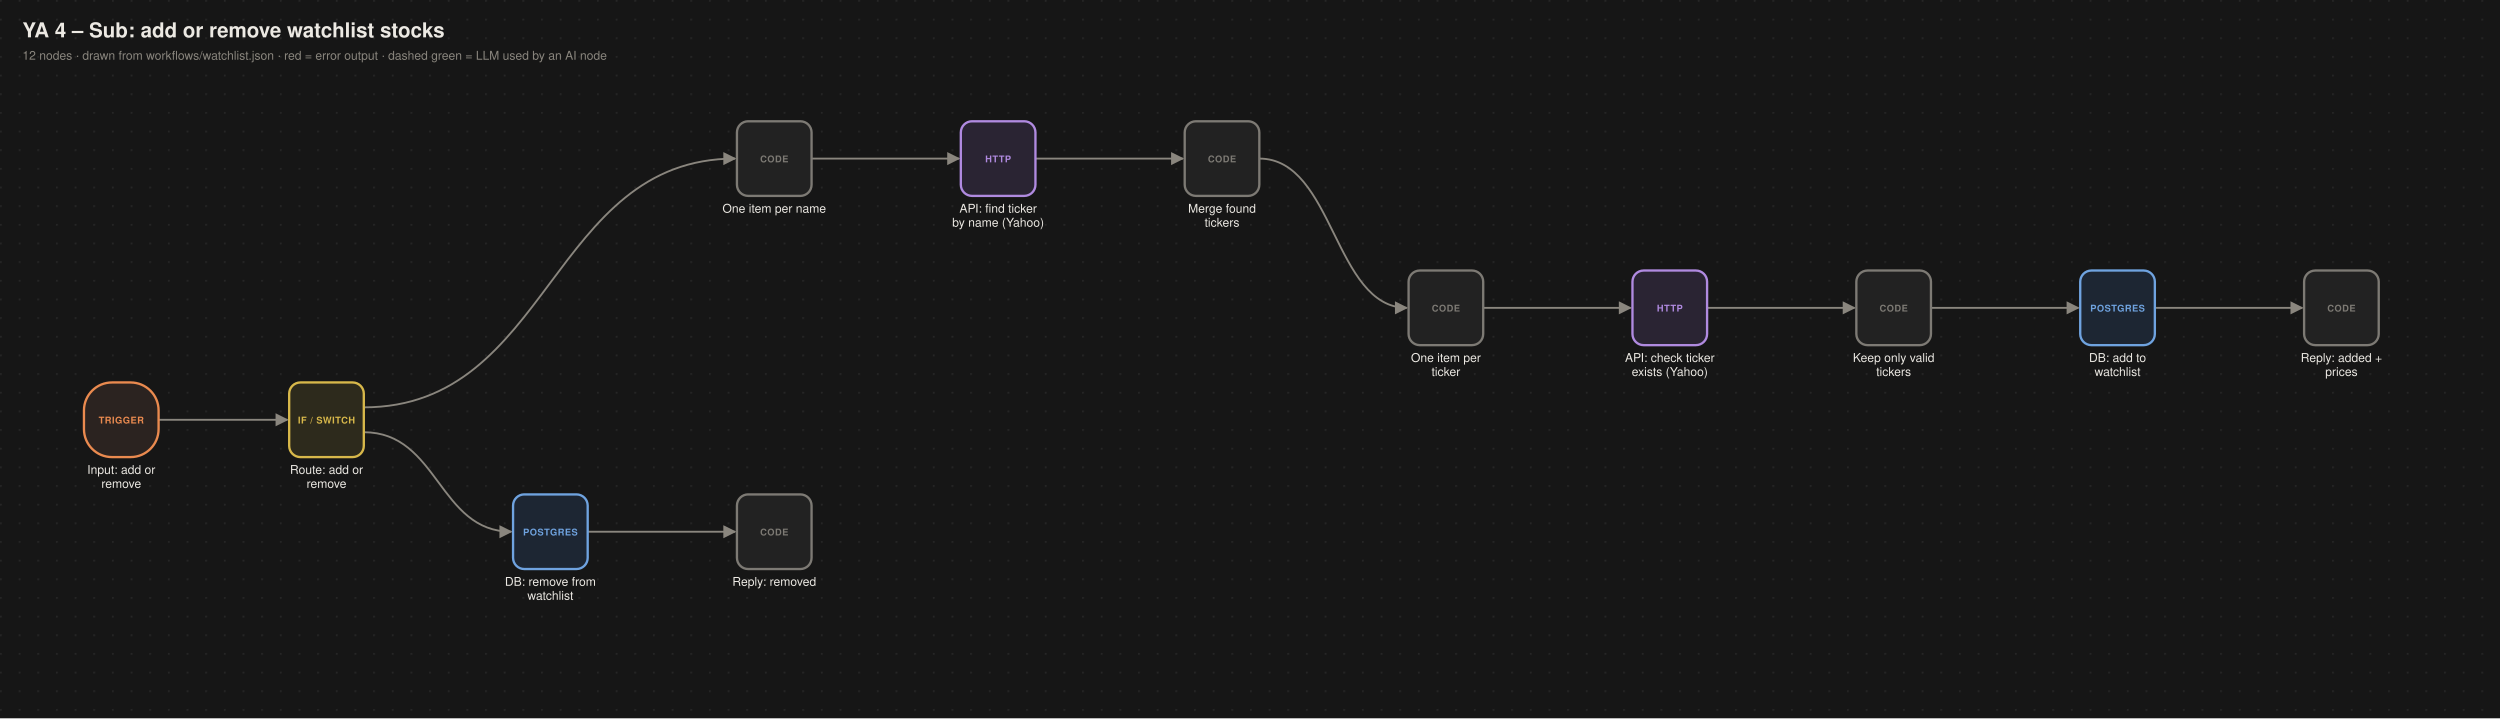
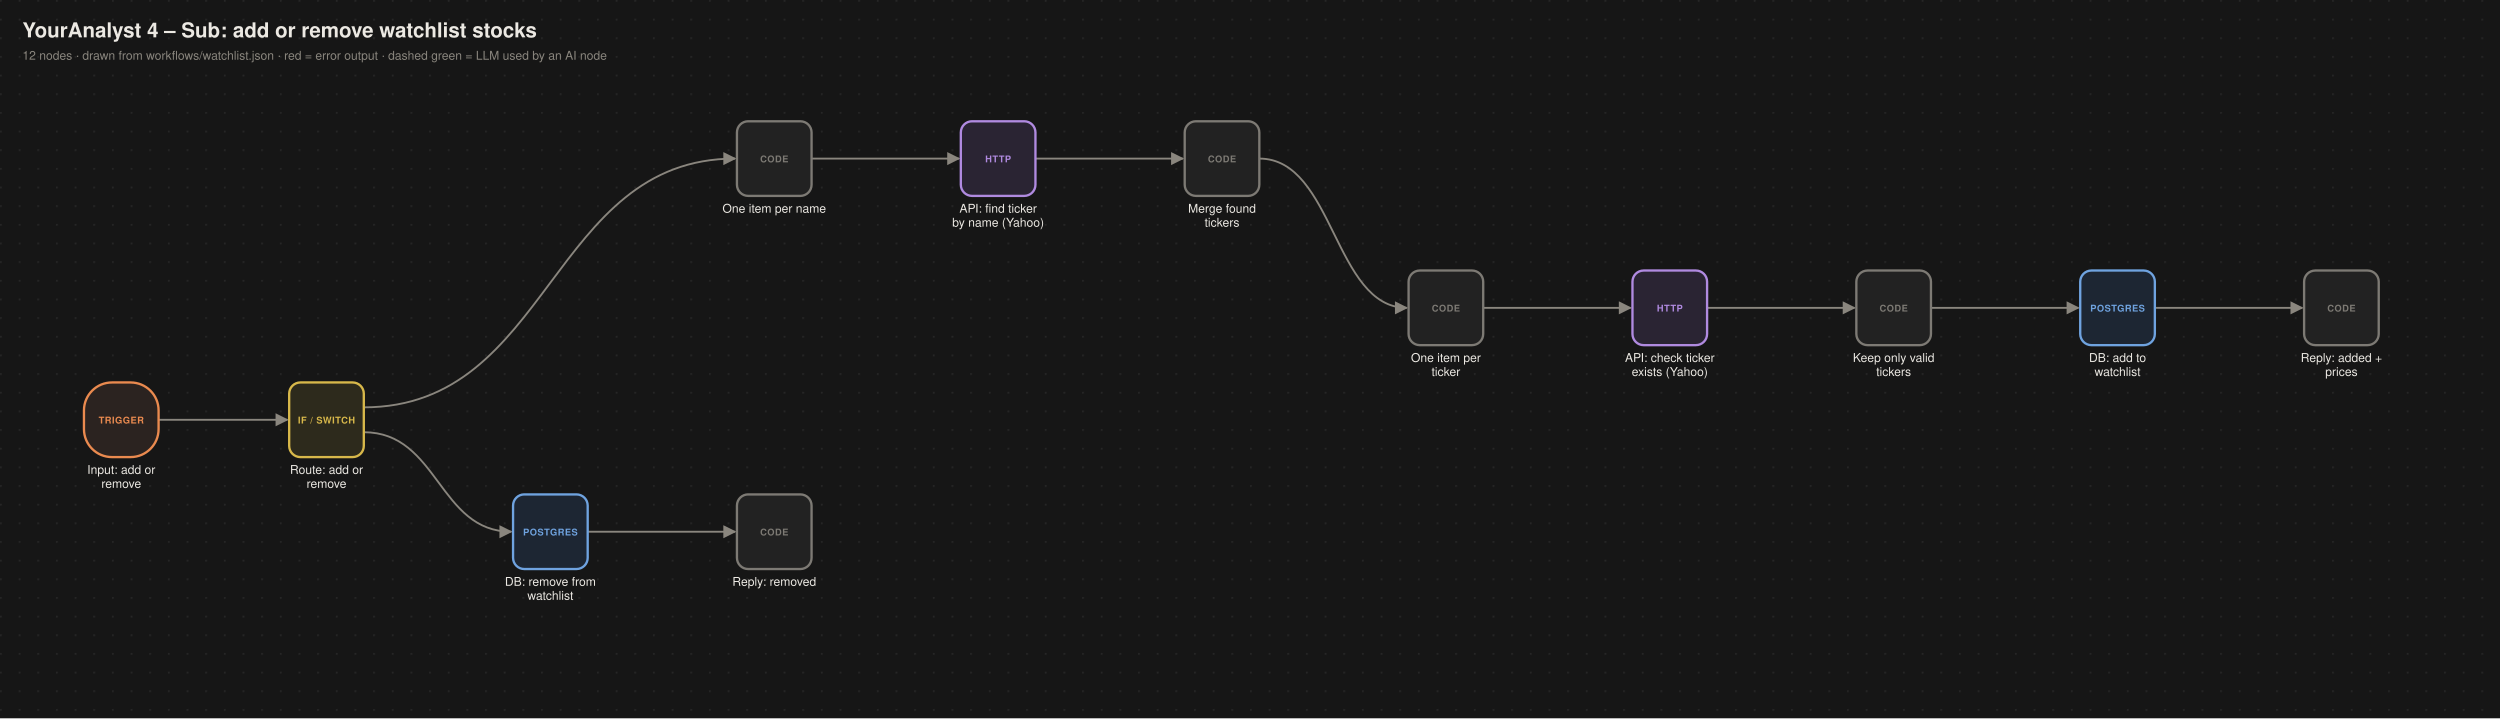
<svg xmlns="http://www.w3.org/2000/svg" width="2680" height="770" viewBox="0 0 2680 770" font-family="-apple-system, Helvetica, Arial, sans-serif">
  <rect width="2680" height="770" fill="#161616" />
  <defs>
    <pattern id="g" width="20" height="20" patternUnits="userSpaceOnUse">
      <circle cx="1" cy="1" r="1" fill="#2a2a2a" />
    </pattern>
    <marker id="a" viewBox="0 0 10 10" refX="9" refY="5" markerWidth="7" markerHeight="7" orient="auto">
      <path d="M0 0 L10 5 L0 10z" fill="#8a867e" />
    </marker>
    <marker id="e" viewBox="0 0 10 10" refX="9" refY="5" markerWidth="7" markerHeight="7" orient="auto">
      <path d="M0 0 L10 5 L0 10z" fill="#d9634c" />
    </marker>
  </defs>
  <rect width="2680" height="770" fill="url(#g)" />
-   <text x="24" y="40" fill="#ece9e3" font-size="22" font-weight="600">YA 4 – Sub: add or remove watchlist stocks</text>
+   <text x="24" y="40" fill="#ece9e3" font-size="22" font-weight="600">YourAnalyst 4 – Sub: add or remove watchlist stocks</text>
  <text x="24" y="64" fill="#8a867e" font-size="13">12 nodes · drawn from workflows/watchlist.json · red = error output · dashed green = LLM used by an AI node</text>
  <path d="M170 450.0 C240.0 450.0 240.0 450.0 308 450.0" fill="none" stroke="#8a867e" stroke-width="2" marker-end="url(#a)" />
  <path d="M390 436.667 C590.0 436.667 590.0 170.0 788 170.0" fill="none" stroke="#8a867e" stroke-width="2" marker-end="url(#a)" />
  <path d="M390 463.333 C470.0 463.333 470.0 570.0 548 570.0" fill="none" stroke="#8a867e" stroke-width="2" marker-end="url(#a)" />
  <path d="M870 170.0 C950.0 170.0 950.0 170.0 1028 170.0" fill="none" stroke="#8a867e" stroke-width="2" marker-end="url(#a)" />
  <path d="M1110 170.0 C1190.0 170.0 1190.0 170.0 1268 170.0" fill="none" stroke="#8a867e" stroke-width="2" marker-end="url(#a)" />
  <path d="M1350 170.0 C1430.0 170.0 1430.0 330.0 1508 330.0" fill="none" stroke="#8a867e" stroke-width="2" marker-end="url(#a)" />
  <path d="M1590 330.0 C1670.0 330.0 1670.0 330.0 1748 330.0" fill="none" stroke="#8a867e" stroke-width="2" marker-end="url(#a)" />
  <path d="M1830 330.0 C1910.0 330.0 1910.0 330.0 1988 330.0" fill="none" stroke="#8a867e" stroke-width="2" marker-end="url(#a)" />
  <path d="M2070 330.0 C2150.0 330.0 2150.0 330.0 2228 330.0" fill="none" stroke="#8a867e" stroke-width="2" marker-end="url(#a)" />
  <path d="M2310 330.0 C2390.0 330.0 2390.0 330.0 2468 330.0" fill="none" stroke="#8a867e" stroke-width="2" marker-end="url(#a)" />
  <path d="M630 570.0 C710.0 570.0 710.0 570.0 788 570.0" fill="none" stroke="#8a867e" stroke-width="2" marker-end="url(#a)" />
  <rect x="90" y="410" width="80" height="80" rx="30" fill="#2b2320" stroke="#ea8a4f" stroke-width="2.5" />
  <text x="130.0" y="454.0" text-anchor="middle" fill="#ea8a4f" font-size="10" font-weight="700" letter-spacing="0.5">TRIGGER</text>
  <text x="130.0" y="508" text-anchor="middle" fill="#ece9e3" font-size="13">Input: add or</text>
  <text x="130.0" y="523" text-anchor="middle" fill="#ece9e3" font-size="13">remove</text>
  <rect x="310" y="410" width="80" height="80" rx="12" fill="#2d2a1c" stroke="#d8b84a" stroke-width="2.5" />
  <text x="350.0" y="454.0" text-anchor="middle" fill="#d8b84a" font-size="10" font-weight="700" letter-spacing="0.5">IF / SWITCH</text>
  <text x="350.0" y="508" text-anchor="middle" fill="#ece9e3" font-size="13">Route: add or</text>
  <text x="350.0" y="523" text-anchor="middle" fill="#ece9e3" font-size="13">remove</text>
  <rect x="790" y="130" width="80" height="80" rx="12" fill="#222222" stroke="#7d7a74" stroke-width="2.5" />
  <text x="830.0" y="174.0" text-anchor="middle" fill="#7d7a74" font-size="10" font-weight="700" letter-spacing="0.5">CODE</text>
  <text x="830.0" y="228" text-anchor="middle" fill="#ece9e3" font-size="13">One item per name</text>
  <rect x="1030" y="130" width="80" height="80" rx="12" fill="#2a2433" stroke="#b08ae0" stroke-width="2.5" />
  <text x="1070.0" y="174.0" text-anchor="middle" fill="#b08ae0" font-size="10" font-weight="700" letter-spacing="0.5">HTTP</text>
  <text x="1070.0" y="228" text-anchor="middle" fill="#ece9e3" font-size="13">API: find ticker</text>
  <text x="1070.0" y="243" text-anchor="middle" fill="#ece9e3" font-size="13">by name (Yahoo)</text>
  <rect x="1270" y="130" width="80" height="80" rx="12" fill="#222222" stroke="#7d7a74" stroke-width="2.5" />
  <text x="1310.0" y="174.0" text-anchor="middle" fill="#7d7a74" font-size="10" font-weight="700" letter-spacing="0.5">CODE</text>
  <text x="1310.0" y="228" text-anchor="middle" fill="#ece9e3" font-size="13">Merge found</text>
  <text x="1310.0" y="243" text-anchor="middle" fill="#ece9e3" font-size="13">tickers</text>
  <rect x="1510" y="290" width="80" height="80" rx="12" fill="#222222" stroke="#7d7a74" stroke-width="2.5" />
  <text x="1550.0" y="334.0" text-anchor="middle" fill="#7d7a74" font-size="10" font-weight="700" letter-spacing="0.5">CODE</text>
  <text x="1550.0" y="388" text-anchor="middle" fill="#ece9e3" font-size="13">One item per</text>
  <text x="1550.0" y="403" text-anchor="middle" fill="#ece9e3" font-size="13">ticker</text>
  <rect x="1750" y="290" width="80" height="80" rx="12" fill="#2a2433" stroke="#b08ae0" stroke-width="2.5" />
  <text x="1790.0" y="334.0" text-anchor="middle" fill="#b08ae0" font-size="10" font-weight="700" letter-spacing="0.5">HTTP</text>
  <text x="1790.0" y="388" text-anchor="middle" fill="#ece9e3" font-size="13">API: check ticker</text>
  <text x="1790.0" y="403" text-anchor="middle" fill="#ece9e3" font-size="13">exists (Yahoo)</text>
  <rect x="1990" y="290" width="80" height="80" rx="12" fill="#222222" stroke="#7d7a74" stroke-width="2.5" />
  <text x="2030.0" y="334.0" text-anchor="middle" fill="#7d7a74" font-size="10" font-weight="700" letter-spacing="0.5">CODE</text>
  <text x="2030.0" y="388" text-anchor="middle" fill="#ece9e3" font-size="13">Keep only valid</text>
  <text x="2030.0" y="403" text-anchor="middle" fill="#ece9e3" font-size="13">tickers</text>
  <rect x="2230" y="290" width="80" height="80" rx="12" fill="#1d2633" stroke="#6fa3e0" stroke-width="2.5" />
  <text x="2270.0" y="334.0" text-anchor="middle" fill="#6fa3e0" font-size="10" font-weight="700" letter-spacing="0.5">POSTGRES</text>
  <text x="2270.0" y="388" text-anchor="middle" fill="#ece9e3" font-size="13">DB: add to</text>
  <text x="2270.0" y="403" text-anchor="middle" fill="#ece9e3" font-size="13">watchlist</text>
  <rect x="2470" y="290" width="80" height="80" rx="12" fill="#222222" stroke="#7d7a74" stroke-width="2.5" />
  <text x="2510.0" y="334.0" text-anchor="middle" fill="#7d7a74" font-size="10" font-weight="700" letter-spacing="0.5">CODE</text>
  <text x="2510.0" y="388" text-anchor="middle" fill="#ece9e3" font-size="13">Reply: added +</text>
  <text x="2510.0" y="403" text-anchor="middle" fill="#ece9e3" font-size="13">prices</text>
  <rect x="550" y="530" width="80" height="80" rx="12" fill="#1d2633" stroke="#6fa3e0" stroke-width="2.5" />
  <text x="590.0" y="574.0" text-anchor="middle" fill="#6fa3e0" font-size="10" font-weight="700" letter-spacing="0.5">POSTGRES</text>
  <text x="590.0" y="628" text-anchor="middle" fill="#ece9e3" font-size="13">DB: remove from</text>
  <text x="590.0" y="643" text-anchor="middle" fill="#ece9e3" font-size="13">watchlist</text>
  <rect x="790" y="530" width="80" height="80" rx="12" fill="#222222" stroke="#7d7a74" stroke-width="2.5" />
  <text x="830.0" y="574.0" text-anchor="middle" fill="#7d7a74" font-size="10" font-weight="700" letter-spacing="0.5">CODE</text>
  <text x="830.0" y="628" text-anchor="middle" fill="#ece9e3" font-size="13">Reply: removed</text>
</svg>
